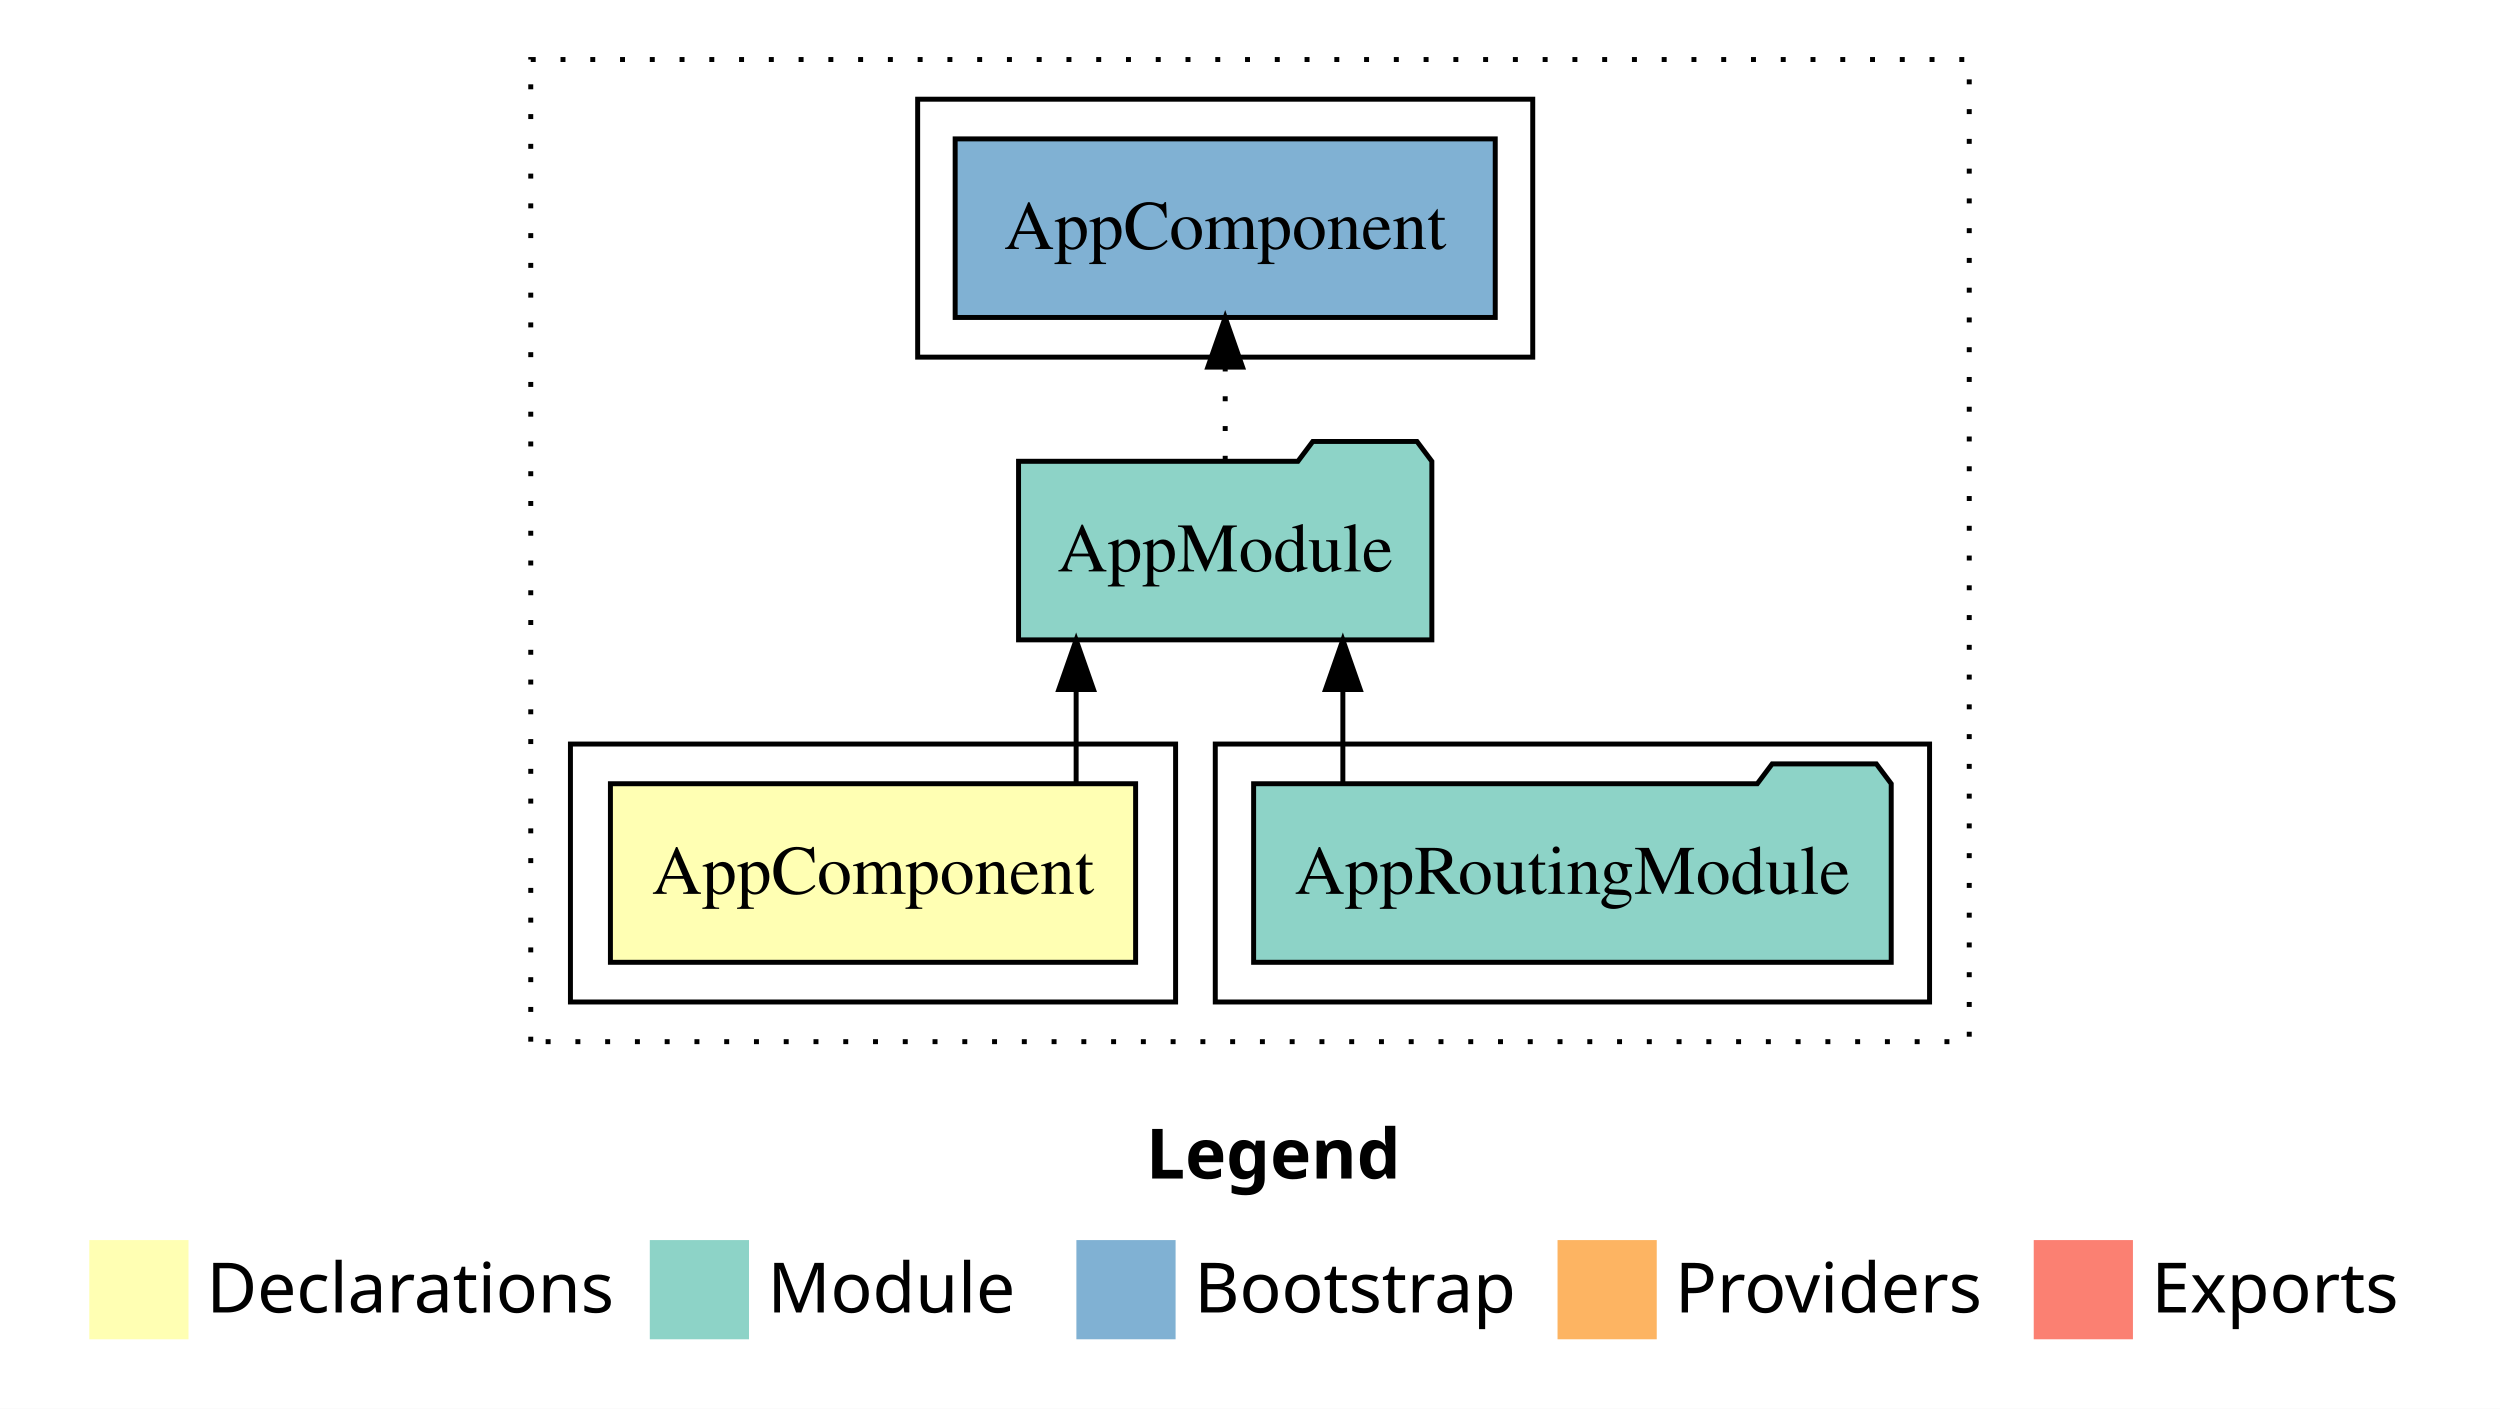
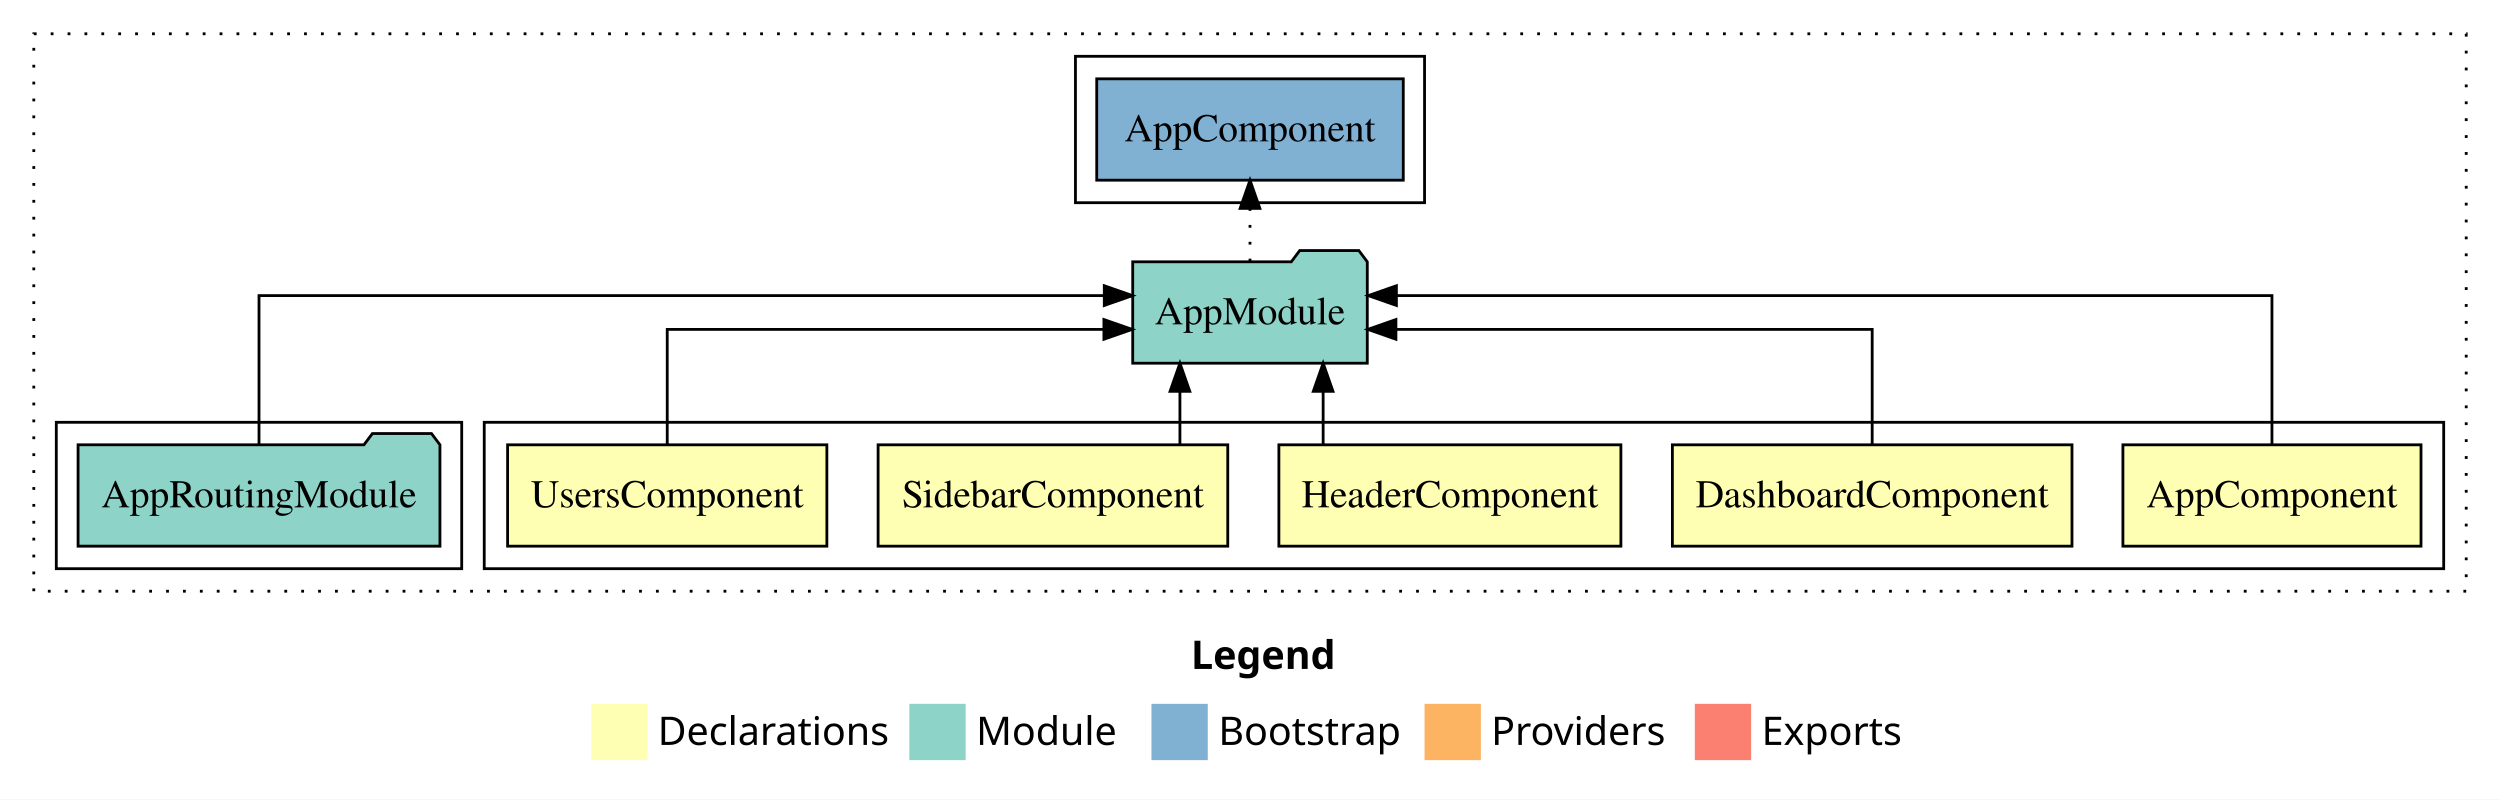
- <svg xmlns="http://www.w3.org/2000/svg" width="504pt" height="284pt" viewBox="0.00 0.00 504.00 284.00">
+ <svg xmlns="http://www.w3.org/2000/svg" width="888pt" height="284pt" viewBox="0.00 0.00 888.00 284.00">
  <g id="graph0" class="graph" transform="scale(1 1) rotate(0) translate(4 280)">
-     <polygon fill="white" stroke="transparent" points="-4,4 -4,-280 500,-280 500,4 -4,4" />
-     <text text-anchor="start" x="227.01" y="-42.4" font-family="sans-serif" font-weight="bold" font-size="14.00">Legend</text>
-     <polygon fill="#ffffb3" stroke="transparent" points="14,-10 14,-30 34,-30 34,-10 14,-10" />
-     <text text-anchor="start" x="37.63" y="-15.4" font-family="sans-serif" font-size="14.00">  Declarations</text>
-     <polygon fill="#8dd3c7" stroke="transparent" points="127,-10 127,-30 147,-30 147,-10 127,-10" />
-     <text text-anchor="start" x="150.73" y="-15.4" font-family="sans-serif" font-size="14.00">  Module</text>
-     <polygon fill="#80b1d3" stroke="transparent" points="213,-10 213,-30 233,-30 233,-10 213,-10" />
-     <text text-anchor="start" x="236.78" y="-15.4" font-family="sans-serif" font-size="14.00">  Bootstrap</text>
-     <polygon fill="#fdb462" stroke="transparent" points="310,-10 310,-30 330,-30 330,-10 310,-10" />
-     <text text-anchor="start" x="333.67" y="-15.4" font-family="sans-serif" font-size="14.00">  Providers</text>
-     <polygon fill="#fb8072" stroke="transparent" points="406,-10 406,-30 426,-30 426,-10 406,-10" />
-     <text text-anchor="start" x="429.73" y="-15.4" font-family="sans-serif" font-size="14.00">  Exports</text>
+     <polygon fill="white" stroke="transparent" points="-4,4 -4,-280 884,-280 884,4 -4,4" />
+     <text text-anchor="start" x="419.01" y="-42.4" font-family="sans-serif" font-weight="bold" font-size="14.00">Legend</text>
+     <polygon fill="#ffffb3" stroke="transparent" points="206,-10 206,-30 226,-30 226,-10 206,-10" />
+     <text text-anchor="start" x="229.63" y="-15.4" font-family="sans-serif" font-size="14.00">  Declarations</text>
+     <polygon fill="#8dd3c7" stroke="transparent" points="319,-10 319,-30 339,-30 339,-10 319,-10" />
+     <text text-anchor="start" x="342.73" y="-15.4" font-family="sans-serif" font-size="14.00">  Module</text>
+     <polygon fill="#80b1d3" stroke="transparent" points="405,-10 405,-30 425,-30 425,-10 405,-10" />
+     <text text-anchor="start" x="428.78" y="-15.4" font-family="sans-serif" font-size="14.00">  Bootstrap</text>
+     <polygon fill="#fdb462" stroke="transparent" points="502,-10 502,-30 522,-30 522,-10 502,-10" />
+     <text text-anchor="start" x="525.67" y="-15.4" font-family="sans-serif" font-size="14.00">  Providers</text>
+     <polygon fill="#fb8072" stroke="transparent" points="598,-10 598,-30 618,-30 618,-10 598,-10" />
+     <text text-anchor="start" x="621.73" y="-15.4" font-family="sans-serif" font-size="14.00">  Exports</text>
    <g id="clust1" class="cluster">
-       <polygon fill="none" stroke="black" stroke-dasharray="1,5" points="103,-70 103,-268 393,-268 393,-70 103,-70" />
+       <polygon fill="none" stroke="black" stroke-dasharray="1,5" points="8,-70 8,-268 872,-268 872,-70 8,-70" />
    </g>
-     <g id="clust4" class="cluster">
-       <polygon fill="none" stroke="black" points="241,-78 241,-130 385,-130 385,-78 241,-78" />
+     <g id="clust10" class="cluster">
+       <polygon fill="none" stroke="black" points="378,-208 378,-260 502,-260 502,-208 378,-208" />
    </g>
    <g id="clust2" class="cluster">
-       <polygon fill="none" stroke="black" points="111,-78 111,-130 233,-130 233,-78 111,-78" />
+       <polygon fill="none" stroke="black" points="168,-78 168,-130 864,-130 864,-78 168,-78" />
    </g>
-     <g id="clust6" class="cluster">
-       <polygon fill="none" stroke="black" points="181,-208 181,-260 305,-260 305,-208 181,-208" />
+     <g id="clust8" class="cluster">
+       <polygon fill="none" stroke="black" points="16,-78 16,-130 160,-130 160,-78 16,-78" />
    </g>
    <g id="node1" class="node">
-       <polygon fill="#ffffb3" stroke="black" points="224.94,-122 119.06,-122 119.06,-86 224.94,-86 224.94,-122" />
-       <text text-anchor="middle" x="172" y="-99.8" font-family="Times,serif" font-size="14.00">AppComponent</text>
+       <polygon fill="#ffffb3" stroke="black" points="855.94,-122 750.06,-122 750.06,-86 855.94,-86 855.94,-122" />
+       <text text-anchor="middle" x="803" y="-99.8" font-family="Times,serif" font-size="14.00">AppComponent</text>
+     </g>
+     <g id="node6" class="node">
+       <polygon fill="#8dd3c7" stroke="black" points="481.66,-187 478.66,-191 457.66,-191 454.66,-187 398.34,-187 398.34,-151 481.66,-151 481.66,-187" />
+       <text text-anchor="middle" x="440" y="-164.8" font-family="Times,serif" font-size="14.00">AppModule</text>
+     </g>
+     <g id="edge1" class="edge">
+       <path fill="none" stroke="black" d="M803,-122.28C803,-143.32 803,-175 803,-175 803,-175 492,-175 492,-175" />
+       <polygon fill="black" stroke="black" points="492,-171.5 482,-175 492,-178.5 492,-171.5" />
    </g>
    <g id="node2" class="node">
-       <polygon fill="#8dd3c7" stroke="black" points="284.66,-187 281.66,-191 260.66,-191 257.66,-187 201.34,-187 201.34,-151 284.66,-151 284.66,-187" />
-       <text text-anchor="middle" x="243" y="-164.8" font-family="Times,serif" font-size="14.00">AppModule</text>
+       <polygon fill="#ffffb3" stroke="black" points="731.97,-122 590.03,-122 590.03,-86 731.97,-86 731.97,-122" />
+       <text text-anchor="middle" x="661" y="-99.8" font-family="Times,serif" font-size="14.00">DashboardComponent</text>
    </g>
-     <g id="edge1" class="edge">
-       <path fill="none" stroke="black" d="M212.95,-122.11C212.95,-122.11 212.95,-140.99 212.95,-140.99" />
-       <polygon fill="black" stroke="black" points="209.45,-140.99 212.95,-150.99 216.45,-140.99 209.45,-140.99" />
+     <g id="edge2" class="edge">
+       <path fill="none" stroke="black" d="M661,-122.02C661,-139.37 661,-163 661,-163 661,-163 491.83,-163 491.83,-163" />
+       <polygon fill="black" stroke="black" points="491.83,-159.5 481.83,-163 491.83,-166.5 491.83,-159.5" />
+     </g>
+     <g id="node3" class="node">
+       <polygon fill="#ffffb3" stroke="black" points="571.74,-122 450.26,-122 450.26,-86 571.74,-86 571.74,-122" />
+       <text text-anchor="middle" x="511" y="-99.8" font-family="Times,serif" font-size="14.00">HeaderComponent</text>
+     </g>
+     <g id="edge3" class="edge">
+       <path fill="none" stroke="black" d="M465.98,-122.11C465.98,-122.11 465.98,-140.99 465.98,-140.99" />
+       <polygon fill="black" stroke="black" points="462.48,-140.99 465.98,-150.99 469.48,-140.99 462.48,-140.99" />
    </g>
    <g id="node4" class="node">
-       <polygon fill="#80b1d3" stroke="black" points="297.44,-252 188.56,-252 188.56,-216 297.44,-216 297.44,-252" />
-       <text text-anchor="middle" x="243" y="-229.8" font-family="Times,serif" font-size="14.00">AppComponent </text>
+       <polygon fill="#ffffb3" stroke="black" points="432.1,-122 307.9,-122 307.9,-86 432.1,-86 432.1,-122" />
+       <text text-anchor="middle" x="370" y="-99.8" font-family="Times,serif" font-size="14.00">SidebarComponent</text>
    </g>
-     <g id="edge3" class="edge">
-       <path fill="none" stroke="black" stroke-dasharray="1,5" d="M243,-187.11C243,-187.11 243,-205.99 243,-205.99" />
-       <polygon fill="black" stroke="black" points="239.5,-205.99 243,-215.99 246.5,-205.99 239.5,-205.99" />
+     <g id="edge4" class="edge">
+       <path fill="none" stroke="black" d="M415.11,-122.11C415.11,-122.11 415.11,-140.99 415.11,-140.99" />
+       <polygon fill="black" stroke="black" points="411.61,-140.99 415.11,-150.99 418.61,-140.99 411.61,-140.99" />
    </g>
-     <g id="node3" class="node">
-       <polygon fill="#8dd3c7" stroke="black" points="377.27,-122 374.27,-126 353.27,-126 350.27,-122 248.73,-122 248.73,-86 377.27,-86 377.27,-122" />
-       <text text-anchor="middle" x="313" y="-99.8" font-family="Times,serif" font-size="14.00">AppRoutingModule</text>
+     <g id="node5" class="node">
+       <polygon fill="#ffffb3" stroke="black" points="289.7,-122 176.3,-122 176.3,-86 289.7,-86 289.7,-122" />
+       <text text-anchor="middle" x="233" y="-99.8" font-family="Times,serif" font-size="14.00">UsersComponent</text>
    </g>
-     <g id="edge2" class="edge">
-       <path fill="none" stroke="black" d="M266.72,-122.11C266.72,-122.11 266.72,-140.99 266.72,-140.99" />
-       <polygon fill="black" stroke="black" points="263.22,-140.99 266.72,-150.99 270.22,-140.99 263.22,-140.99" />
+     <g id="edge5" class="edge">
+       <path fill="none" stroke="black" d="M233,-122.02C233,-139.37 233,-163 233,-163 233,-163 388.11,-163 388.11,-163" />
+       <polygon fill="black" stroke="black" points="388.11,-166.5 398.11,-163 388.11,-159.5 388.11,-166.5" />
+     </g>
+     <g id="node8" class="node">
+       <polygon fill="#80b1d3" stroke="black" points="494.44,-252 385.56,-252 385.56,-216 494.44,-216 494.44,-252" />
+       <text text-anchor="middle" x="440" y="-229.8" font-family="Times,serif" font-size="14.00">AppComponent </text>
+     </g>
+     <g id="edge7" class="edge">
+       <path fill="none" stroke="black" stroke-dasharray="1,5" d="M440,-187.11C440,-187.11 440,-205.99 440,-205.99" />
+       <polygon fill="black" stroke="black" points="436.5,-205.99 440,-215.99 443.5,-205.99 436.5,-205.99" />
+     </g>
+     <g id="node7" class="node">
+       <polygon fill="#8dd3c7" stroke="black" points="152.27,-122 149.27,-126 128.27,-126 125.27,-122 23.73,-122 23.73,-86 152.27,-86 152.27,-122" />
+       <text text-anchor="middle" x="88" y="-99.8" font-family="Times,serif" font-size="14.00">AppRoutingModule</text>
+     </g>
+     <g id="edge6" class="edge">
+       <path fill="none" stroke="black" d="M88,-122.28C88,-143.32 88,-175 88,-175 88,-175 388.24,-175 388.24,-175" />
+       <polygon fill="black" stroke="black" points="388.24,-178.5 398.24,-175 388.24,-171.5 388.24,-178.5" />
    </g>
  </g>
</svg>
